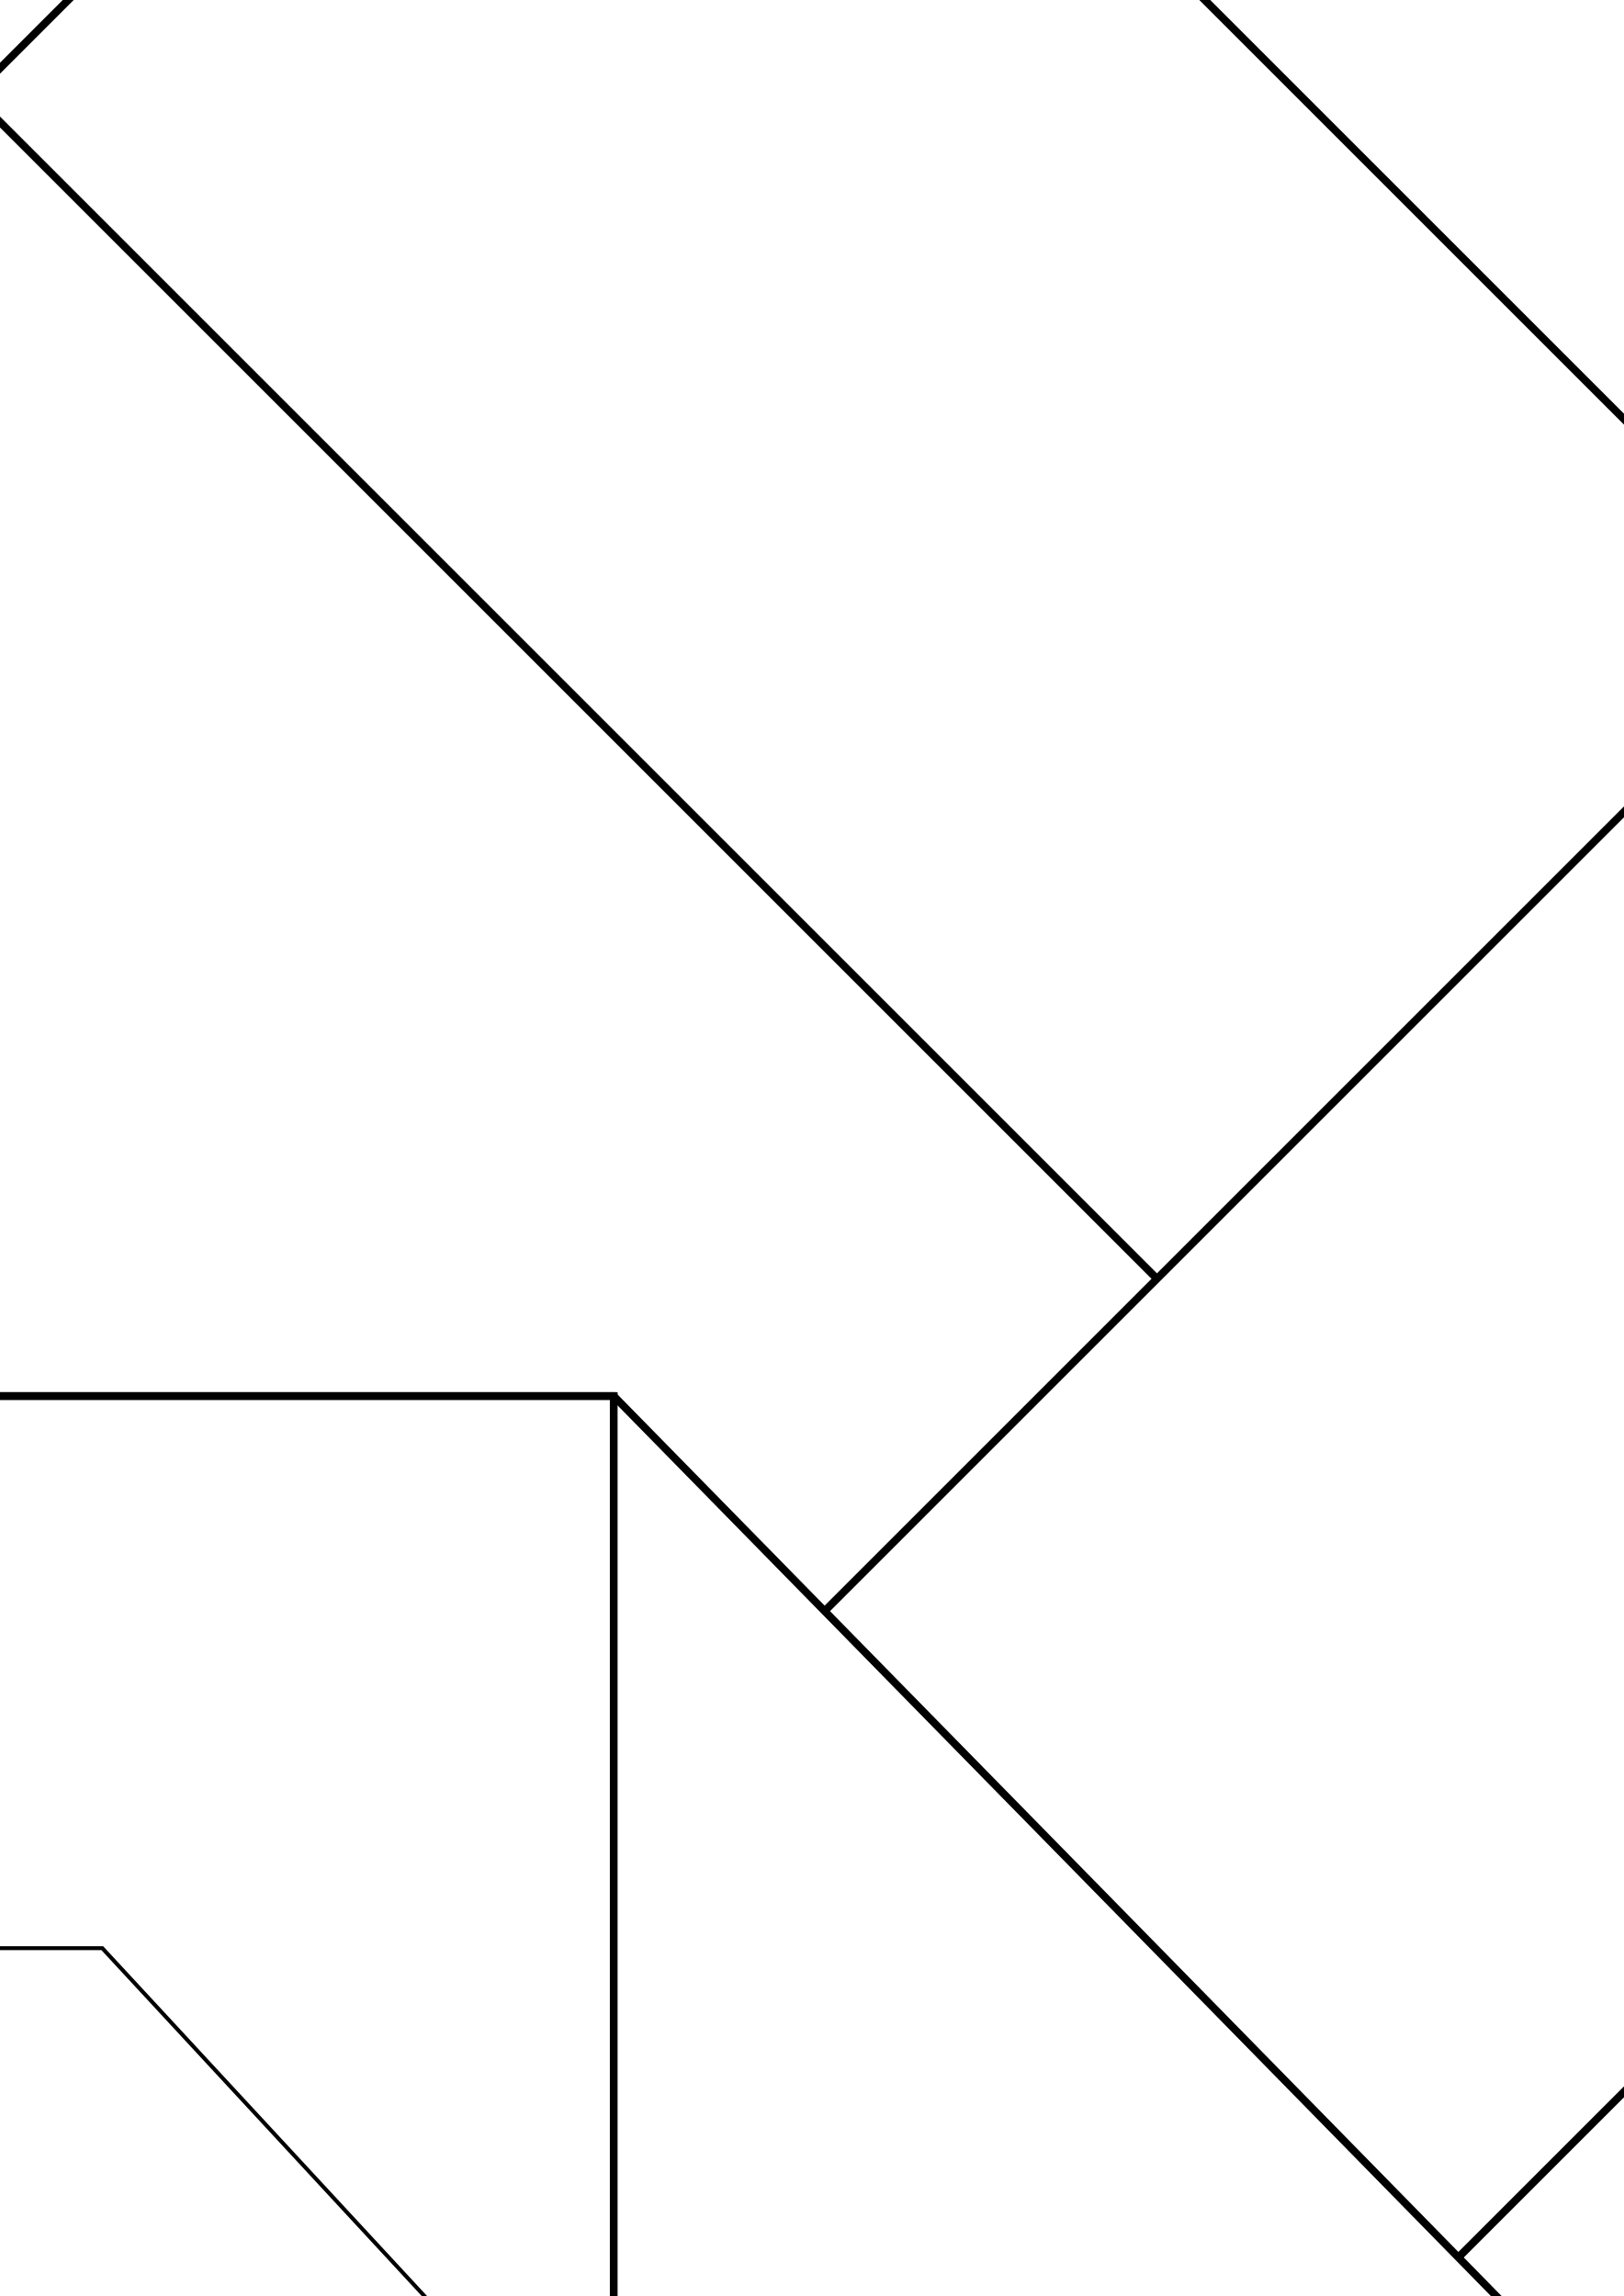
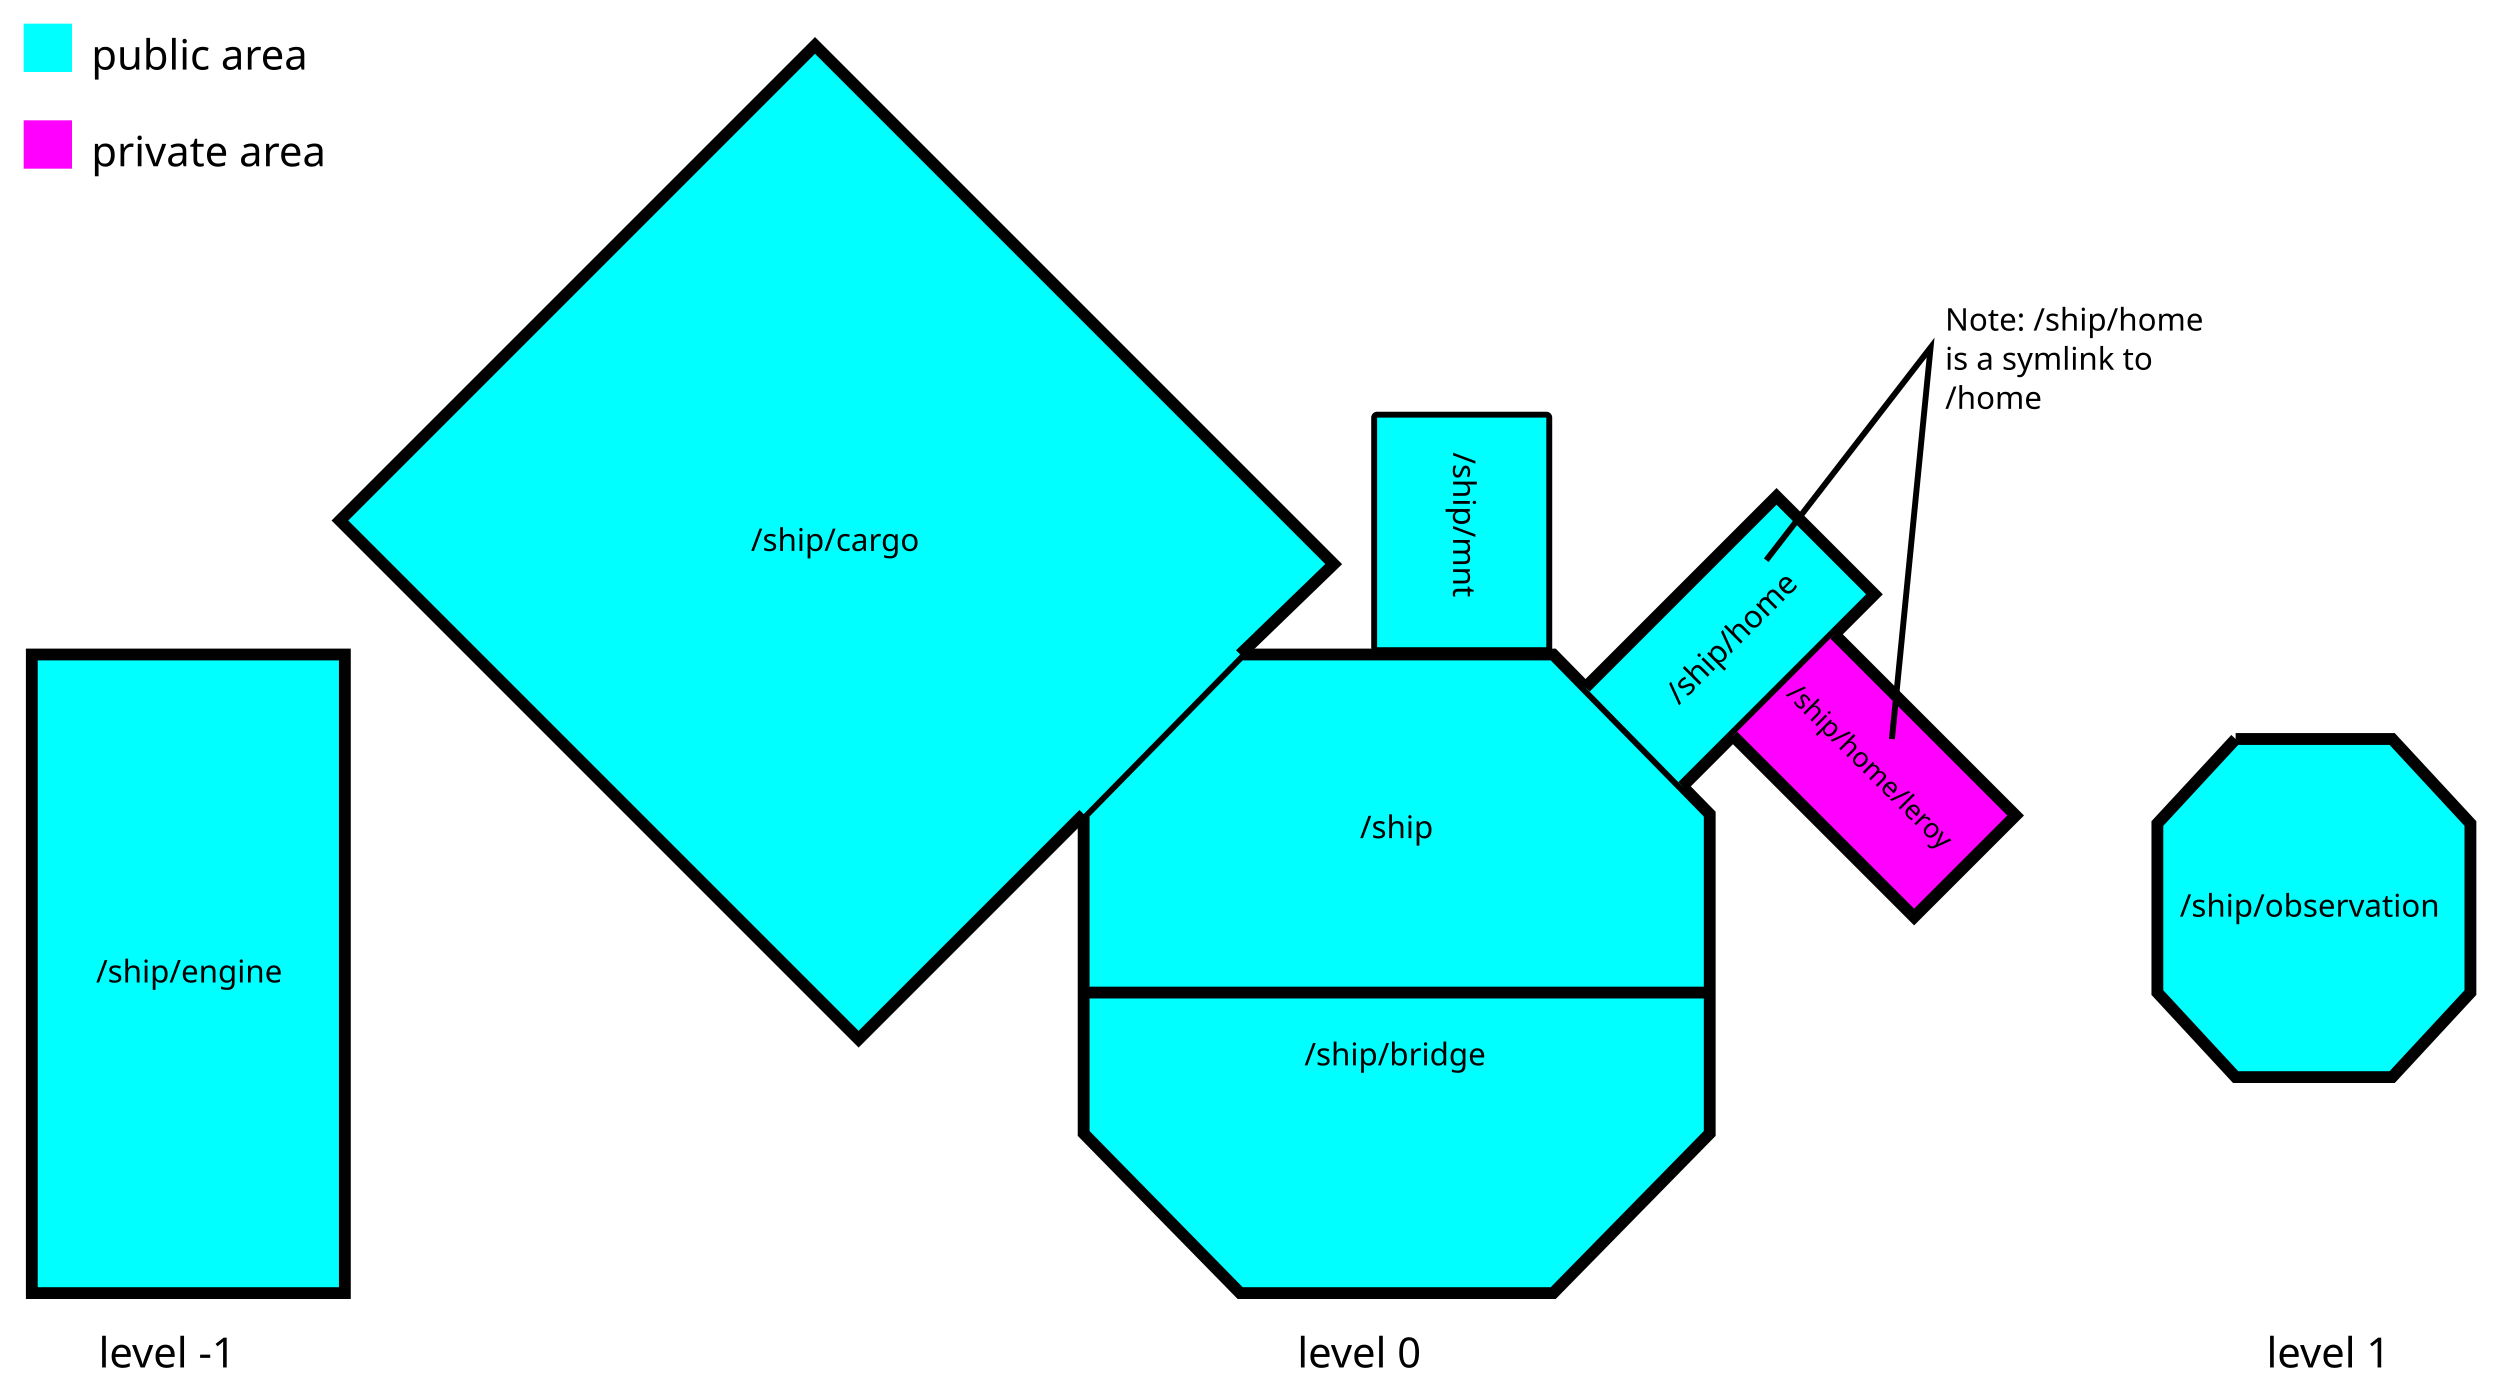
- <svg xmlns="http://www.w3.org/2000/svg" width="210mm" height="297mm" viewBox="0 0 210 297" version="1.1" id="svg8">
+ <svg xmlns="http://www.w3.org/2000/svg" width="2112.999mm" height="1176.269mm" viewBox="0 0 2112.999 1176.269" version="1.1" id="svg8">
  <defs id="defs2" />
-   <g id="layer1">
-     <path style="fill:none;stroke:#000000;stroke-width:0.992;stroke-linecap:butt;stroke-linejoin:miter;stroke-miterlimit:4;stroke-dasharray:none;stroke-opacity:1" d="M -185.208,180.583 -317.5,315.521 v 269.875 l 132.292,134.937 H 79.375 l 132.292,-134.938 v -269.875 L 79.375,180.583 H -185.208 v 0 0" id="path4532" />
-     <path style="fill:none;stroke:#000000;stroke-width:0.962;stroke-linecap:butt;stroke-linejoin:miter;stroke-miterlimit:4;stroke-dasharray:none;stroke-opacity:1" d="m -317.5,466.333 c 529.167,0 529.167,0 529.167,0" id="path4534" />
-     <path style="fill:none;stroke:#000000;stroke-width:1;stroke-linecap:butt;stroke-linejoin:miter;stroke-opacity:1;stroke-miterlimit:4;stroke-dasharray:none" d="M 106.65,208.404 268.105,46.949 350.892,129.735 188.617,292.01" id="path4536" />
-     <path style="fill:none;stroke:#000000;stroke-width:1;stroke-linecap:butt;stroke-linejoin:miter;stroke-opacity:1;stroke-miterlimit:4;stroke-dasharray:none" d="m 231.287,249.34 153.115,153.115 85.801,-85.801 -153.115,-153.115" id="path4540" />
-     <path id="path4542" d="M 235.435,79.619 82.32,-73.496 -3.481,12.305 149.634,165.42" style="fill:none;stroke:#000000;stroke-width:1;stroke-linecap:butt;stroke-linejoin:miter;stroke-miterlimit:4;stroke-dasharray:none;stroke-opacity:1" />
-     <path style="fill:none;stroke:#000000;stroke-width:1;stroke-linecap:butt;stroke-linejoin:miter;stroke-opacity:1;stroke-miterlimit:4;stroke-dasharray:none" d="m -185.21,180.583 c 0,539.75 0,539.75 0,539.75 H 79.375 v -539.75 z" id="path4544" />
-     <path style="fill:none;stroke:#000000;stroke-width:1;stroke-linecap:butt;stroke-linejoin:miter;stroke-miterlimit:4;stroke-dasharray:none;stroke-opacity:1" d="m -317.502,315.521 -190.212,190.212 -438.399,-438.399 401.555,-401.555 438.399,438.399 -79.052,76.406" id="path4556" />
-     <path id="path4558" d="m -119.064,252.007 -66.146,71.442 v 142.884 l 66.146,71.442 H 13.229 L 79.375,466.333 V 323.449 L 13.229,252.007 H -119.064 v 0 0" style="fill:none;stroke:#000000;stroke-width:0.51;stroke-linecap:butt;stroke-linejoin:miter;stroke-miterlimit:4;stroke-dasharray:none;stroke-opacity:1" />
+   <g id="layer1" transform="translate(1233.394,372.5949)">
+     <path style="fill:#00ffff;stroke:#000000;stroke-width:10;stroke-linecap:butt;stroke-linejoin:miter;stroke-miterlimit:4;stroke-dasharray:none;stroke-opacity:1" d="M -185.208,180.583 -317.5,315.521 v 269.875 l 132.292,134.937 H 79.375 l 132.292,-134.938 v -269.875 L 79.375,180.583 H -185.208 v 0 0" id="path4532" />
+     <path style="fill:none;stroke:#000000;stroke-width:10;stroke-linecap:butt;stroke-linejoin:miter;stroke-miterlimit:4;stroke-dasharray:none;stroke-opacity:1" d="m -317.5,466.333 c 529.167,0 529.167,0 529.167,0" id="path4534" />
+     <path style="fill:#00ffff;stroke:#000000;stroke-width:10;stroke-linecap:butt;stroke-linejoin:miter;stroke-miterlimit:4;stroke-dasharray:none;stroke-opacity:1" d="M 106.65,208.404 268.105,46.949 350.892,129.735 188.617,292.01" id="path4536" />
+     <path style="fill:#ff00ff;stroke:#000000;stroke-width:10;stroke-linecap:butt;stroke-linejoin:miter;stroke-miterlimit:4;stroke-dasharray:none;stroke-opacity:1" d="m 231.287,249.34 153.115,153.115 85.801,-85.801 -153.115,-153.115" id="path4540" />
+     <path style="fill:#00ffff;stroke:#000000;stroke-width:10;stroke-linecap:butt;stroke-linejoin:miter;stroke-miterlimit:4;stroke-dasharray:none;stroke-opacity:1" d="m -1206.503,180.583 c 0,539.75 0,539.75 0,539.75 h 264.586 v -539.75 z" id="path4544" />
+     <path style="fill:#00ffff;fill-opacity:1;stroke:#000000;stroke-width:10;stroke-linecap:butt;stroke-linejoin:miter;stroke-miterlimit:4;stroke-dasharray:none;stroke-opacity:1" d="m -317.502,315.521 -190.212,190.212 -438.399,-438.399 401.555,-401.555 438.399,438.399 -79.052,76.406" id="path4556" />
+     <path id="path4558" d="m 656.166,252.007 -66.146,71.442 v 142.884 l 66.146,71.442 h 132.292 l 66.146,-71.442 V 323.449 L 788.458,252.007 H 656.166 v 0 0" style="fill:#00ffff;stroke:#000000;stroke-width:10;stroke-linecap:butt;stroke-linejoin:miter;stroke-miterlimit:4;stroke-dasharray:none;stroke-opacity:1" />
+     <flowRoot xml:space="preserve" id="flowRoot829" style="font-style:normal;font-weight:normal;font-size:96px;line-height:1.25;font-family:sans-serif;letter-spacing:0px;word-spacing:0px;fill:#000000;fill-opacity:1;stroke:none" transform="scale(0.2645833)">
+       <flowRegion id="flowRegion831" style="font-size:96px">
+         <rect id="rect833" width="1111.771" height="501.841" x="-2408.838" y="103.396" style="font-size:96px" />
+       </flowRegion>
+       <flowPara id="flowPara835" />
+     </flowRoot>
+     <text xml:space="preserve" style="font-style:normal;font-weight:normal;font-size:35.278px;line-height:1.25;font-family:sans-serif;letter-spacing:0px;word-spacing:0px;fill:#000000;fill-opacity:1;stroke:none;stroke-width:0.265" x="-156" y="889.222" id="text851">
+       <tspan id="tspan849" x="-156" y="920.434" style="stroke-width:0.265" />
+     </text>
+     <text xml:space="preserve" style="font-style:normal;font-weight:normal;font-size:35.278px;line-height:1.25;font-family:sans-serif;letter-spacing:0px;word-spacing:0px;fill:#000000;fill-opacity:1;stroke:none;stroke-width:0.265" x="-1150.069" y="783.175" id="text855">
+       <tspan id="tspan853" x="-1150.069" y="783.175" style="stroke-width:0.265">level -1</tspan>
+     </text>
+     <text xml:space="preserve" style="font-style:normal;font-weight:normal;font-size:35.278px;line-height:1.25;font-family:sans-serif;letter-spacing:0px;word-spacing:0px;fill:#000000;fill-opacity:1;stroke:none;stroke-width:0.265" x="-136.864" y="783.175" id="text859">
+       <tspan id="tspan857" x="-136.864" y="783.175" style="stroke-width:0.265">level 0</tspan>
+     </text>
+     <text xml:space="preserve" style="font-style:normal;font-weight:normal;font-size:35.278px;line-height:1.25;font-family:sans-serif;letter-spacing:0px;word-spacing:0px;fill:#000000;fill-opacity:1;stroke:none;stroke-width:0.265" x="682.279" y="783.175" id="text863">
+       <tspan id="tspan861" x="682.279" y="783.175" style="stroke-width:0.265">level 1</tspan>
+     </text>
+     <rect style="fill:#00ffff;fill-opacity:1;fill-rule:nonzero;stroke:none;stroke-width:10;stroke-linejoin:round;stroke-miterlimit:4;stroke-dasharray:none;stroke-opacity:1;paint-order:markers stroke fill" id="rect865" width="40.855" height="40.855" x="-1213.394" y="-352.595" />
+     <rect y="-270.885" x="-1213.394" height="40.855" width="40.855" id="rect867" style="fill:#ff00ff;fill-opacity:1;fill-rule:nonzero;stroke:none;stroke-width:10;stroke-linejoin:round;stroke-miterlimit:4;stroke-dasharray:none;stroke-opacity:1;paint-order:markers stroke fill" />
+     <text xml:space="preserve" style="font-style:normal;font-weight:normal;font-size:35.278px;line-height:1.25;font-family:sans-serif;letter-spacing:0px;word-spacing:0px;fill:#000000;fill-opacity:1;stroke:none;stroke-width:0.265" x="-1156.197" y="-313.783" id="text871">
+       <tspan id="tspan869" x="-1156.197" y="-313.783" style="stroke-width:0.265">public area</tspan>
+     </text>
+     <text xml:space="preserve" style="font-style:normal;font-weight:normal;font-size:35.278px;line-height:1.25;font-family:sans-serif;letter-spacing:0px;word-spacing:0px;fill:#000000;fill-opacity:1;stroke:none;stroke-width:0.265" x="-1156.197" y="-232.073" id="text875">
+       <tspan id="tspan873" x="-1156.197" y="-232.073" style="stroke-width:0.265">private area</tspan>
+     </text>
+     <rect style="fill:#00ffff;fill-opacity:1;fill-rule:nonzero;stroke:#000000;stroke-width:10;stroke-linejoin:round;stroke-miterlimit:4;stroke-dasharray:none;stroke-opacity:1;paint-order:markers stroke fill" id="rect877" width="142.993" height="194.061" x="-69.454" y="-19.626" />
+     <text xml:space="preserve" style="font-style:normal;font-weight:normal;font-size:26.458px;line-height:1.25;font-family:sans-serif;letter-spacing:0px;word-spacing:0px;fill:#000000;fill-opacity:1;stroke:none;stroke-width:0.265" x="-598.723" y="93.055" id="text881">
+       <tspan id="tspan879" x="-598.723" y="93.055" style="stroke-width:0.265">/ship/cargo</tspan>
+     </text>
+     <text xml:space="preserve" style="font-style:normal;font-weight:normal;font-size:26.458px;line-height:1.25;font-family:sans-serif;letter-spacing:0px;word-spacing:0px;fill:#000000;fill-opacity:1;stroke:none;stroke-width:0.265" x="-84" y="335.812" id="text885">
+       <tspan id="tspan883" x="-84" y="335.812" style="stroke-width:0.265">/ship</tspan>
+     </text>
+     <text xml:space="preserve" style="font-style:normal;font-weight:normal;font-size:26.458px;line-height:1.25;font-family:sans-serif;letter-spacing:0px;word-spacing:0px;fill:#000000;fill-opacity:1;stroke:none;stroke-width:0.265" x="-130.922" y="527.821" id="text889">
+       <tspan id="tspan887" x="-130.922" y="527.821" style="stroke-width:0.265">/ship/bridge</tspan>
+     </text>
+     <text xml:space="preserve" style="font-style:normal;font-weight:normal;font-size:26.458px;line-height:1.25;font-family:sans-serif;letter-spacing:0px;word-spacing:0px;fill:#000000;fill-opacity:1;stroke:none;stroke-width:0.265" x="9.753" y="5.257" id="text893" transform="rotate(90)">
+       <tspan id="tspan891" x="9.753" y="5.257" style="stroke-width:0.265">/ship/mnt</tspan>
+     </text>
+     <text id="text897" y="457.758" x="-1152.216" style="font-style:normal;font-weight:normal;font-size:26.458px;line-height:1.25;font-family:sans-serif;letter-spacing:0px;word-spacing:0px;fill:#000000;fill-opacity:1;stroke:none;stroke-width:0.265" xml:space="preserve">
+       <tspan style="stroke-width:0.265" y="457.758" x="-1152.216" id="tspan899">/ship/engine</tspan>
+     </text>
+     <text id="text915" y="289.425" x="-27.001" style="font-style:normal;font-weight:normal;font-size:26.458px;line-height:1.25;font-family:sans-serif;letter-spacing:0px;word-spacing:0px;fill:#000000;fill-opacity:1;stroke:none;stroke-width:0.265" xml:space="preserve" transform="rotate(-45)">
+       <tspan style="stroke-width:0.265" y="289.425" x="-27.001" id="tspan913">/ship/home</tspan>
+     </text>
+     <text id="text915-3" y="-43.1" x="346.783" style="font-style:normal;font-weight:normal;font-size:26.458px;line-height:1.25;font-family:sans-serif;letter-spacing:0px;word-spacing:0px;fill:#000000;fill-opacity:1;stroke:none;stroke-width:0.265" xml:space="preserve" transform="rotate(45)">
+       <tspan style="font-size:22.931px;stroke-width:0.265" y="-43.1" x="346.783" id="tspan913-6">/ship/home/leroy</tspan>
+     </text>
+     <text id="text955" y="402.191" x="608.934" style="font-style:normal;font-weight:normal;font-size:26.458px;line-height:1.25;font-family:sans-serif;letter-spacing:0px;word-spacing:0px;fill:#000000;fill-opacity:1;stroke:none;stroke-width:0.265" xml:space="preserve">
+       <tspan style="stroke-width:0.265" y="402.191" x="608.934" id="tspan953">/ship/observation</tspan>
+     </text>
+     <path style="fill:none;stroke:#000000;stroke-width:5;stroke-linecap:butt;stroke-linejoin:miter;stroke-miterlimit:4;stroke-dasharray:none;stroke-opacity:1" d="M 259.429,100.896 398.337,-78.866 365.652,252.059" id="path957" />
+     <text xml:space="preserve" style="font-style:normal;font-weight:normal;font-size:26.458px;line-height:1.25;font-family:sans-serif;letter-spacing:0px;word-spacing:0px;fill:#000000;fill-opacity:1;stroke:none;stroke-width:0.265" x="410.593" y="-93.165" id="text961">
+       <tspan id="tspan959" x="410.593" y="-93.165" style="stroke-width:0.265">Note: /ship/home</tspan>
+       <tspan x="410.593" y="-60.093" style="stroke-width:0.265" id="tspan963">is a symlink to</tspan>
+       <tspan x="410.593" y="-27.02" style="stroke-width:0.265" id="tspan965">/home</tspan>
+     </text>
  </g>
</svg>
